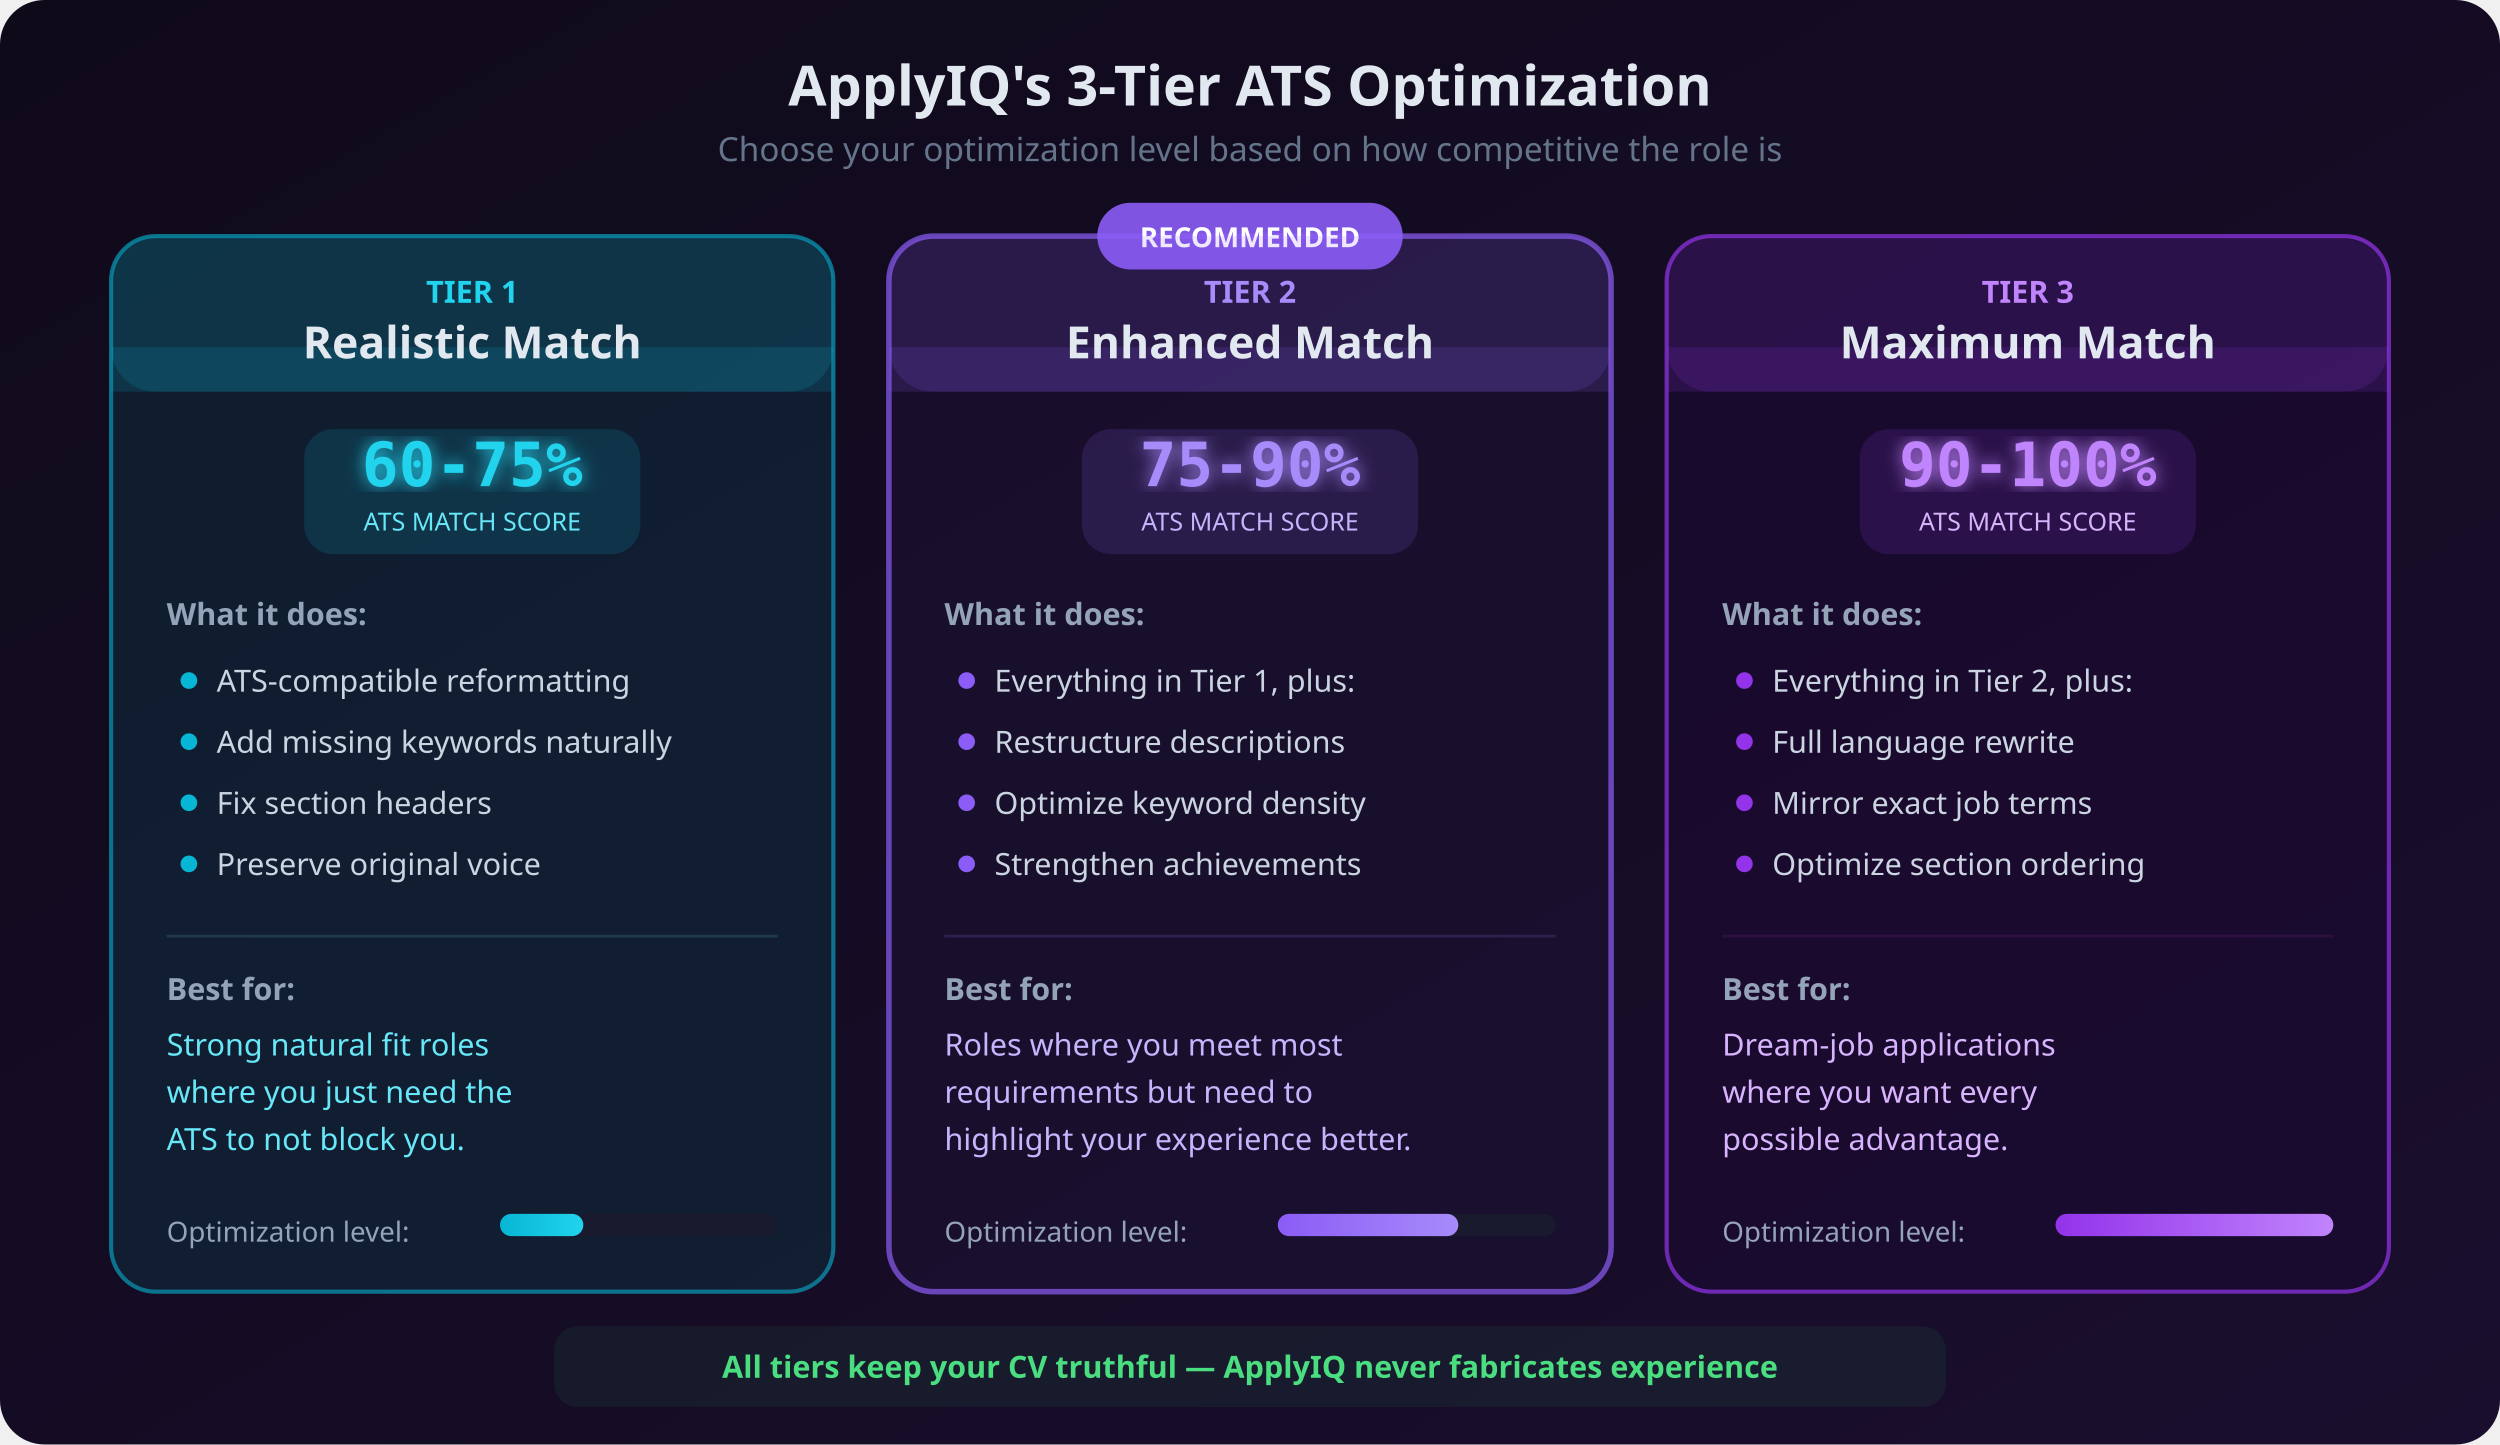
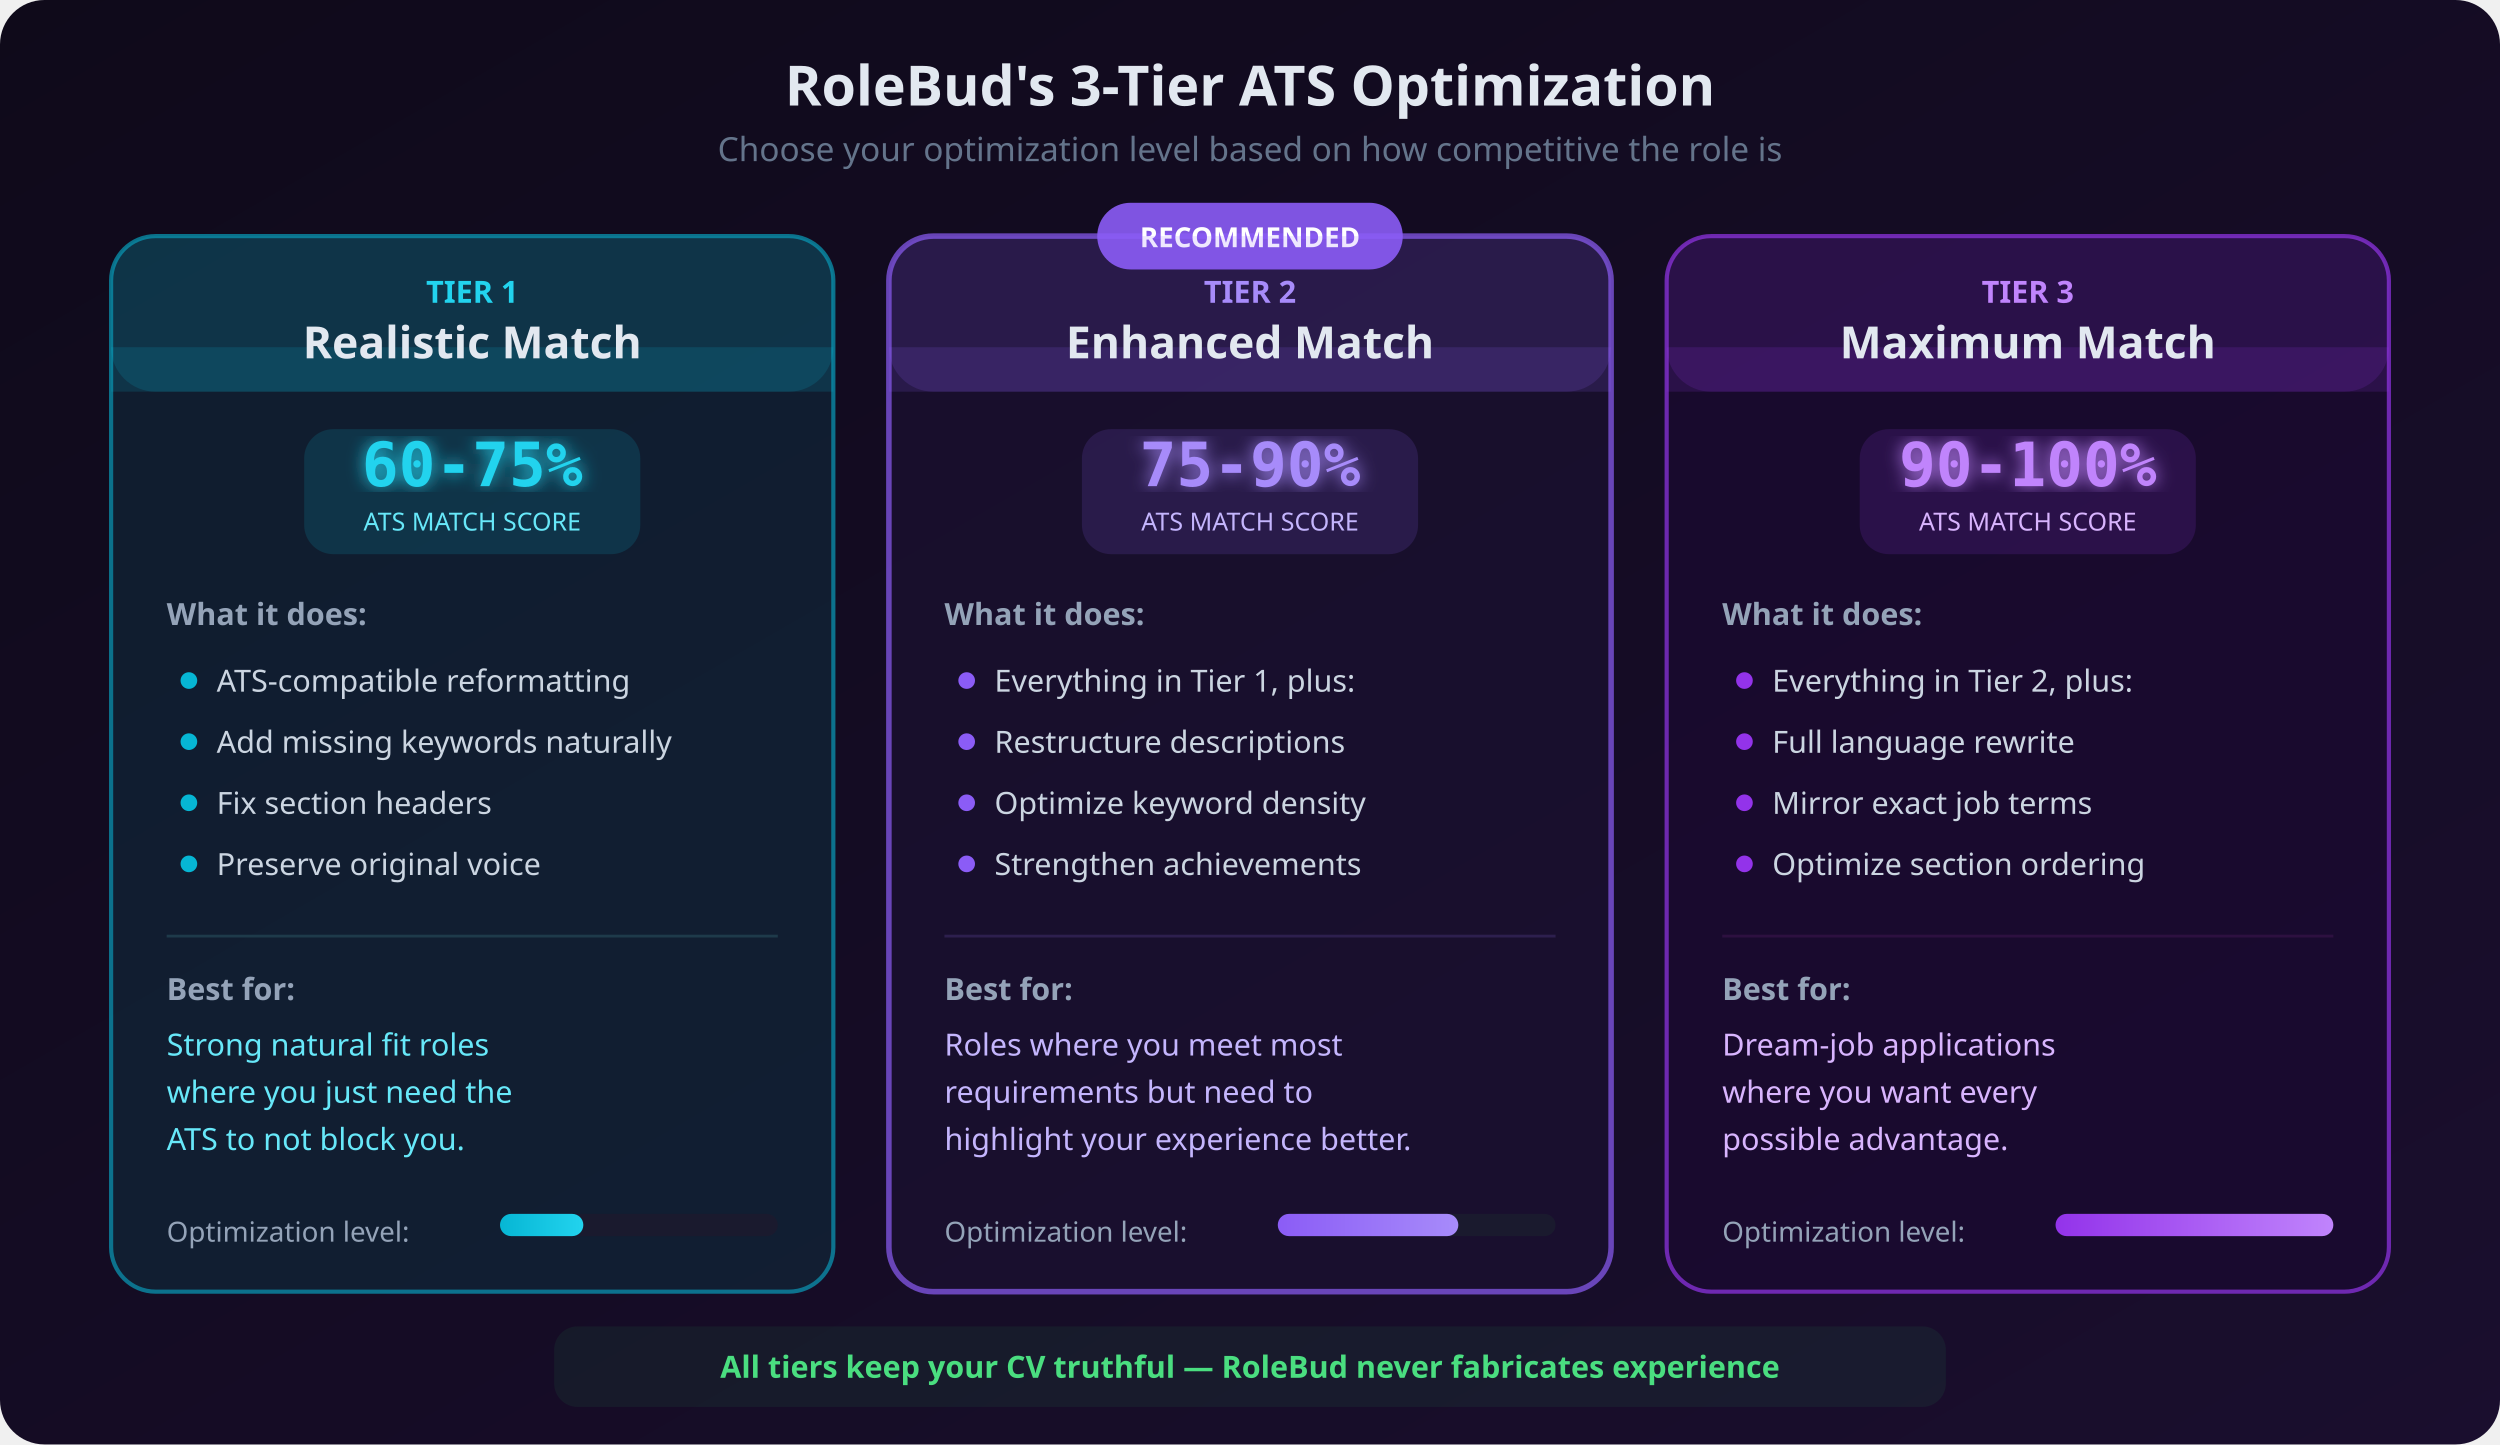
<svg xmlns="http://www.w3.org/2000/svg" viewBox="0 0 900 520" width="900" height="520">
  <defs>
    <linearGradient id="bgG" x1="0%" y1="0%" x2="100%" y2="100%">
      <stop offset="0%" style="stop-color:#0f0a1a" />
      <stop offset="100%" style="stop-color:#1a0e2e" />
    </linearGradient>
    <linearGradient id="tier1" x1="0%" y1="0%" x2="100%" y2="0%">
      <stop offset="0%" style="stop-color:#06b6d4" />
      <stop offset="100%" style="stop-color:#22d3ee" />
    </linearGradient>
    <linearGradient id="tier2" x1="0%" y1="0%" x2="100%" y2="0%">
      <stop offset="0%" style="stop-color:#8b5cf6" />
      <stop offset="100%" style="stop-color:#a78bfa" />
    </linearGradient>
    <linearGradient id="tier3" x1="0%" y1="0%" x2="100%" y2="0%">
      <stop offset="0%" style="stop-color:#9333ea" />
      <stop offset="100%" style="stop-color:#c084fc" />
    </linearGradient>
    <filter id="gl">
      <feGaussianBlur stdDeviation="3" result="b" />
      <feMerge>
        <feMergeNode in="b" />
        <feMergeNode in="SourceGraphic" />
      </feMerge>
    </filter>
  </defs>
  <rect width="900" height="520" fill="url(#bgG)" rx="16" />
-   <text x="450" y="38" text-anchor="middle" fill="#e2e8f0" font-family="system-ui" font-size="20" font-weight="700">ApplyIQ's 3-Tier ATS Optimization</text>
+   <text x="450" y="38" text-anchor="middle" fill="#e2e8f0" font-family="system-ui" font-size="20" font-weight="700">RoleBud's 3-Tier ATS Optimization</text>
  <text x="450" y="58" text-anchor="middle" fill="#64748b" font-family="system-ui" font-size="12">Choose your optimization level based on how competitive the role is</text>
  <g transform="translate(40, 85)">
    <rect x="0" y="0" width="260" height="380" rx="16" fill="#0f2a3a" opacity="0.6" stroke="#06b6d4" stroke-width="1.5" />
    <rect x="0" y="0" width="260" height="56" rx="16" fill="#06b6d4" opacity="0.15" />
    <rect x="0" y="40" width="260" height="16" fill="#06b6d4" opacity="0.15" />
    <text x="130" y="24" text-anchor="middle" fill="#22d3ee" font-family="system-ui" font-size="11" font-weight="600">TIER 1</text>
    <text x="130" y="44" text-anchor="middle" fill="#e2e8f0" font-family="system-ui" font-size="16" font-weight="800">Realistic Match</text>
    <rect x="70" y="70" width="120" height="44" rx="10" fill="#06b6d4" opacity="0.15" stroke="#06b6d4" stroke-width="1" />
    <text x="130" y="90" text-anchor="middle" fill="#22d3ee" font-family="monospace" font-size="22" font-weight="800" filter="url(#gl)">60-75%</text>
    <text x="130" y="106" text-anchor="middle" fill="#67e8f9" font-family="system-ui" font-size="9">ATS MATCH SCORE</text>
    <text x="20" y="140" fill="#94a3b8" font-family="system-ui" font-size="11" font-weight="600">What it does:</text>
    <circle cx="28" cy="160" r="3" fill="#06b6d4" />
    <text x="38" y="164" fill="#cbd5e1" font-family="system-ui" font-size="11">ATS-compatible reformatting</text>
    <circle cx="28" cy="182" r="3" fill="#06b6d4" />
    <text x="38" y="186" fill="#cbd5e1" font-family="system-ui" font-size="11">Add missing keywords naturally</text>
    <circle cx="28" cy="204" r="3" fill="#06b6d4" />
    <text x="38" y="208" fill="#cbd5e1" font-family="system-ui" font-size="11">Fix section headers</text>
    <circle cx="28" cy="226" r="3" fill="#06b6d4" />
    <text x="38" y="230" fill="#cbd5e1" font-family="system-ui" font-size="11">Preserve original voice</text>
    <line x1="20" y1="252" x2="240" y2="252" stroke="#1e3a4a" stroke-width="1" />
    <text x="20" y="275" fill="#94a3b8" font-family="system-ui" font-size="11" font-weight="600">Best for:</text>
    <text x="20" y="295" fill="#67e8f9" font-family="system-ui" font-size="11">Strong natural fit roles</text>
    <text x="20" y="312" fill="#67e8f9" font-family="system-ui" font-size="11">where you just need the</text>
    <text x="20" y="329" fill="#67e8f9" font-family="system-ui" font-size="11">ATS to not block you.</text>
    <text x="20" y="362" fill="#94a3b8" font-family="system-ui" font-size="10">Optimization level:</text>
    <rect x="140" y="352" width="100" height="8" rx="4" fill="#1a1a2e" />
    <rect x="140" y="352" width="30" height="8" rx="4" fill="url(#tier1)" />
  </g>
  <g transform="translate(320, 85)">
    <rect x="0" y="0" width="260" height="380" rx="16" fill="#1a1030" opacity="0.7" stroke="#8b5cf6" stroke-width="2" />
    <rect x="75" y="-12" width="110" height="24" rx="12" fill="#8b5cf6" opacity="0.9" />
    <text x="130" y="4" text-anchor="middle" fill="#ffffff" font-family="system-ui" font-size="10" font-weight="700">RECOMMENDED</text>
    <rect x="0" y="0" width="260" height="56" rx="16" fill="#8b5cf6" opacity="0.15" />
    <rect x="0" y="40" width="260" height="16" fill="#8b5cf6" opacity="0.15" />
    <text x="130" y="24" text-anchor="middle" fill="#a78bfa" font-family="system-ui" font-size="11" font-weight="600">TIER 2</text>
    <text x="130" y="44" text-anchor="middle" fill="#e2e8f0" font-family="system-ui" font-size="16" font-weight="800">Enhanced Match</text>
    <rect x="70" y="70" width="120" height="44" rx="10" fill="#8b5cf6" opacity="0.15" stroke="#8b5cf6" stroke-width="1" />
    <text x="130" y="90" text-anchor="middle" fill="#a78bfa" font-family="monospace" font-size="22" font-weight="800" filter="url(#gl)">75-90%</text>
    <text x="130" y="106" text-anchor="middle" fill="#c4b5fd" font-family="system-ui" font-size="9">ATS MATCH SCORE</text>
    <text x="20" y="140" fill="#94a3b8" font-family="system-ui" font-size="11" font-weight="600">What it does:</text>
    <circle cx="28" cy="160" r="3" fill="#8b5cf6" />
    <text x="38" y="164" fill="#cbd5e1" font-family="system-ui" font-size="11">Everything in Tier 1, plus:</text>
    <circle cx="28" cy="182" r="3" fill="#8b5cf6" />
    <text x="38" y="186" fill="#cbd5e1" font-family="system-ui" font-size="11">Restructure descriptions</text>
    <circle cx="28" cy="204" r="3" fill="#8b5cf6" />
    <text x="38" y="208" fill="#cbd5e1" font-family="system-ui" font-size="11">Optimize keyword density</text>
    <circle cx="28" cy="226" r="3" fill="#8b5cf6" />
    <text x="38" y="230" fill="#cbd5e1" font-family="system-ui" font-size="11">Strengthen achievements</text>
    <line x1="20" y1="252" x2="240" y2="252" stroke="#2d1f4e" stroke-width="1" />
    <text x="20" y="275" fill="#94a3b8" font-family="system-ui" font-size="11" font-weight="600">Best for:</text>
    <text x="20" y="295" fill="#c4b5fd" font-family="system-ui" font-size="11">Roles where you meet most</text>
    <text x="20" y="312" fill="#c4b5fd" font-family="system-ui" font-size="11">requirements but need to</text>
    <text x="20" y="329" fill="#c4b5fd" font-family="system-ui" font-size="11">highlight your experience better.</text>
    <text x="20" y="362" fill="#94a3b8" font-family="system-ui" font-size="10">Optimization level:</text>
    <rect x="140" y="352" width="100" height="8" rx="4" fill="#1a1a2e" />
    <rect x="140" y="352" width="65" height="8" rx="4" fill="url(#tier2)" />
  </g>
  <g transform="translate(600, 85)">
    <rect x="0" y="0" width="260" height="380" rx="16" fill="#1a0830" opacity="0.7" stroke="#9333ea" stroke-width="1.5" />
    <rect x="0" y="0" width="260" height="56" rx="16" fill="#9333ea" opacity="0.15" />
    <rect x="0" y="40" width="260" height="16" fill="#9333ea" opacity="0.15" />
    <text x="130" y="24" text-anchor="middle" fill="#c084fc" font-family="system-ui" font-size="11" font-weight="600">TIER 3</text>
    <text x="130" y="44" text-anchor="middle" fill="#e2e8f0" font-family="system-ui" font-size="16" font-weight="800">Maximum Match</text>
    <rect x="70" y="70" width="120" height="44" rx="10" fill="#9333ea" opacity="0.15" stroke="#9333ea" stroke-width="1" />
    <text x="130" y="90" text-anchor="middle" fill="#c084fc" font-family="monospace" font-size="22" font-weight="800" filter="url(#gl)">90-100%</text>
    <text x="130" y="106" text-anchor="middle" fill="#d8b4fe" font-family="system-ui" font-size="9">ATS MATCH SCORE</text>
    <text x="20" y="140" fill="#94a3b8" font-family="system-ui" font-size="11" font-weight="600">What it does:</text>
    <circle cx="28" cy="160" r="3" fill="#9333ea" />
    <text x="38" y="164" fill="#cbd5e1" font-family="system-ui" font-size="11">Everything in Tier 2, plus:</text>
    <circle cx="28" cy="182" r="3" fill="#9333ea" />
    <text x="38" y="186" fill="#cbd5e1" font-family="system-ui" font-size="11">Full language rewrite</text>
    <circle cx="28" cy="204" r="3" fill="#9333ea" />
    <text x="38" y="208" fill="#cbd5e1" font-family="system-ui" font-size="11">Mirror exact job terms</text>
    <circle cx="28" cy="226" r="3" fill="#9333ea" />
    <text x="38" y="230" fill="#cbd5e1" font-family="system-ui" font-size="11">Optimize section ordering</text>
    <line x1="20" y1="252" x2="240" y2="252" stroke="#2d1040" stroke-width="1" />
    <text x="20" y="275" fill="#94a3b8" font-family="system-ui" font-size="11" font-weight="600">Best for:</text>
    <text x="20" y="295" fill="#d8b4fe" font-family="system-ui" font-size="11">Dream-job applications</text>
    <text x="20" y="312" fill="#d8b4fe" font-family="system-ui" font-size="11">where you want every</text>
    <text x="20" y="329" fill="#d8b4fe" font-family="system-ui" font-size="11">possible advantage.</text>
    <text x="20" y="362" fill="#94a3b8" font-family="system-ui" font-size="10">Optimization level:</text>
    <rect x="140" y="352" width="100" height="8" rx="4" fill="#1a1a2e" />
    <rect x="140" y="352" width="100" height="8" rx="4" fill="url(#tier3)" />
  </g>
  <rect x="200" y="478" width="500" height="28" rx="8" fill="#22c55e" opacity="0.08" stroke="#22c55e" stroke-width="1" />
-   <text x="450" y="496" text-anchor="middle" fill="#4ade80" font-family="system-ui" font-size="11" font-weight="600">All tiers keep your CV truthful — ApplyIQ never fabricates experience</text>
+   <text x="450" y="496" text-anchor="middle" fill="#4ade80" font-family="system-ui" font-size="11" font-weight="600">All tiers keep your CV truthful — RoleBud never fabricates experience</text>
</svg>
